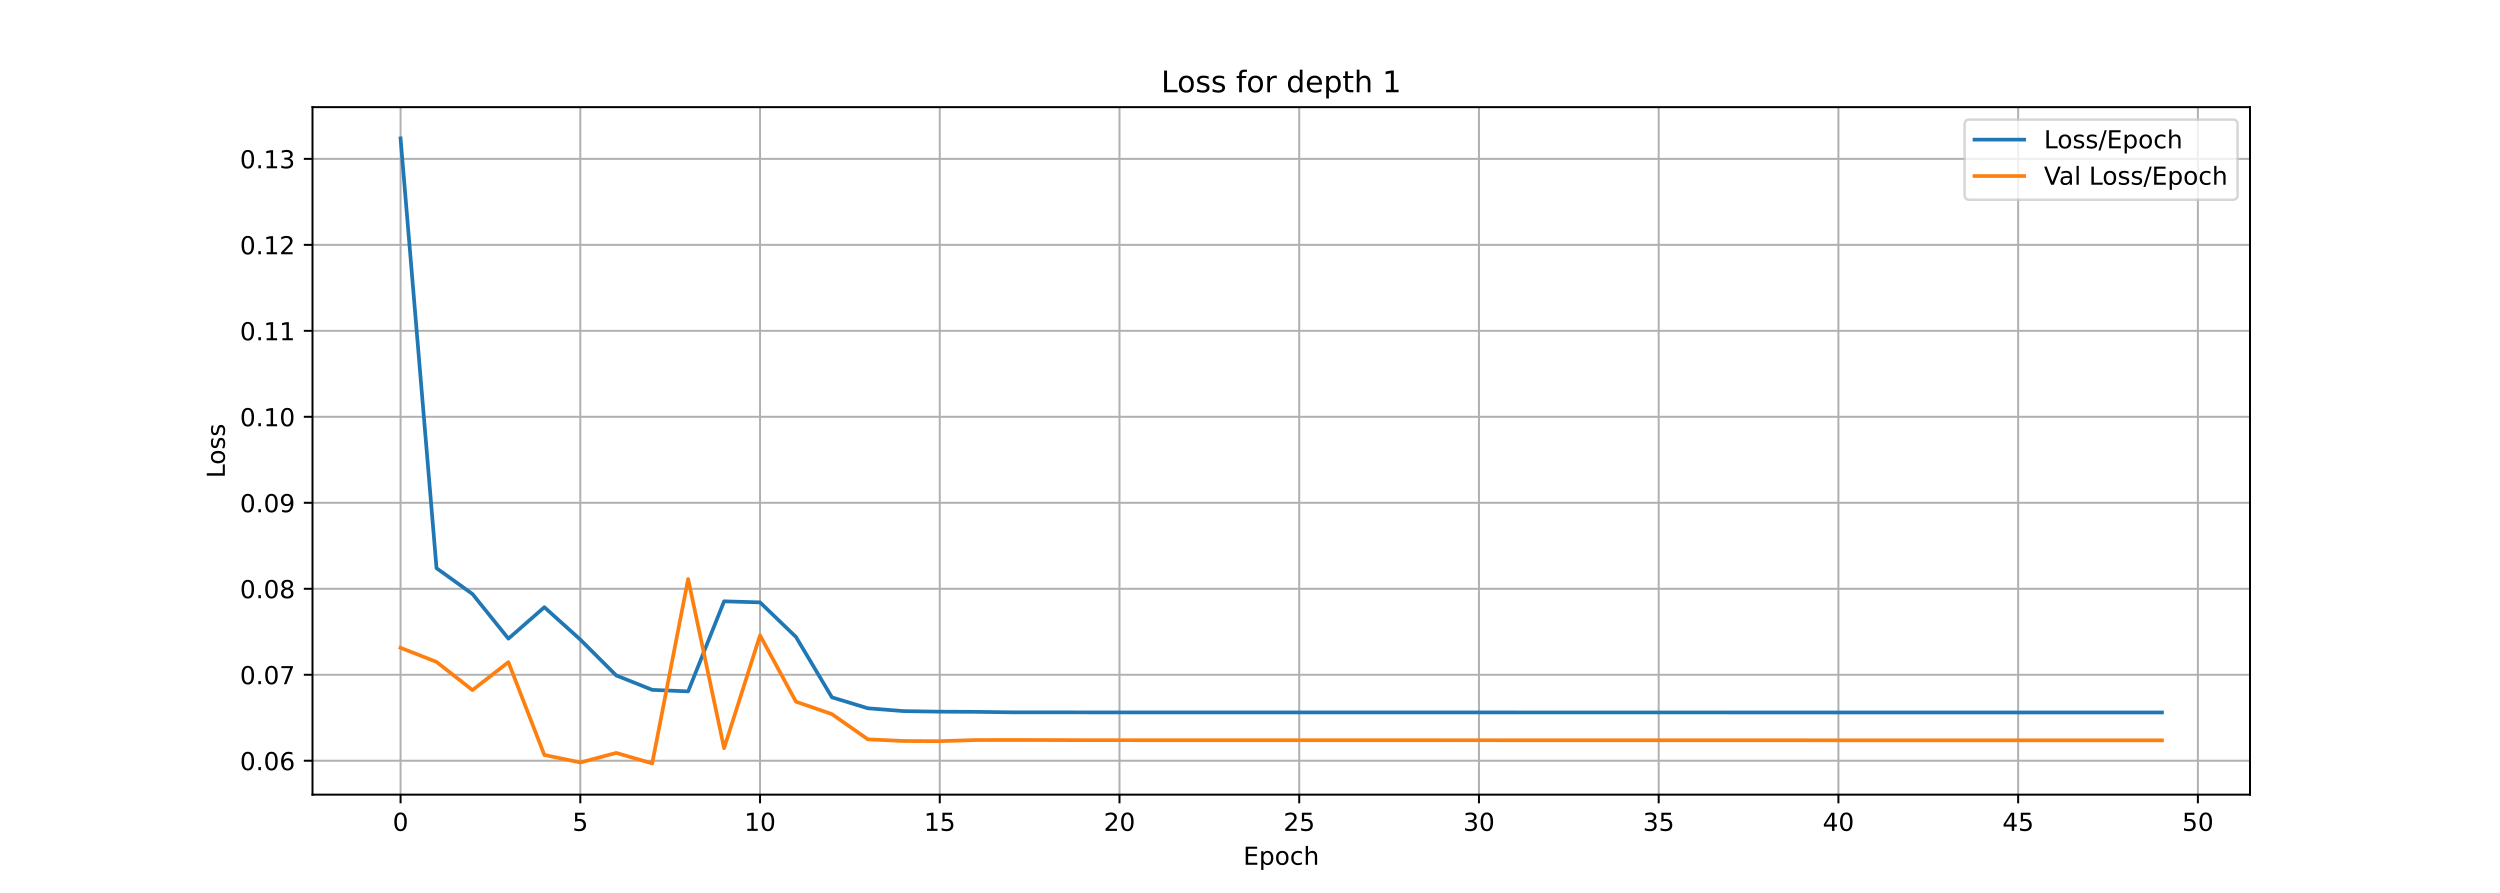
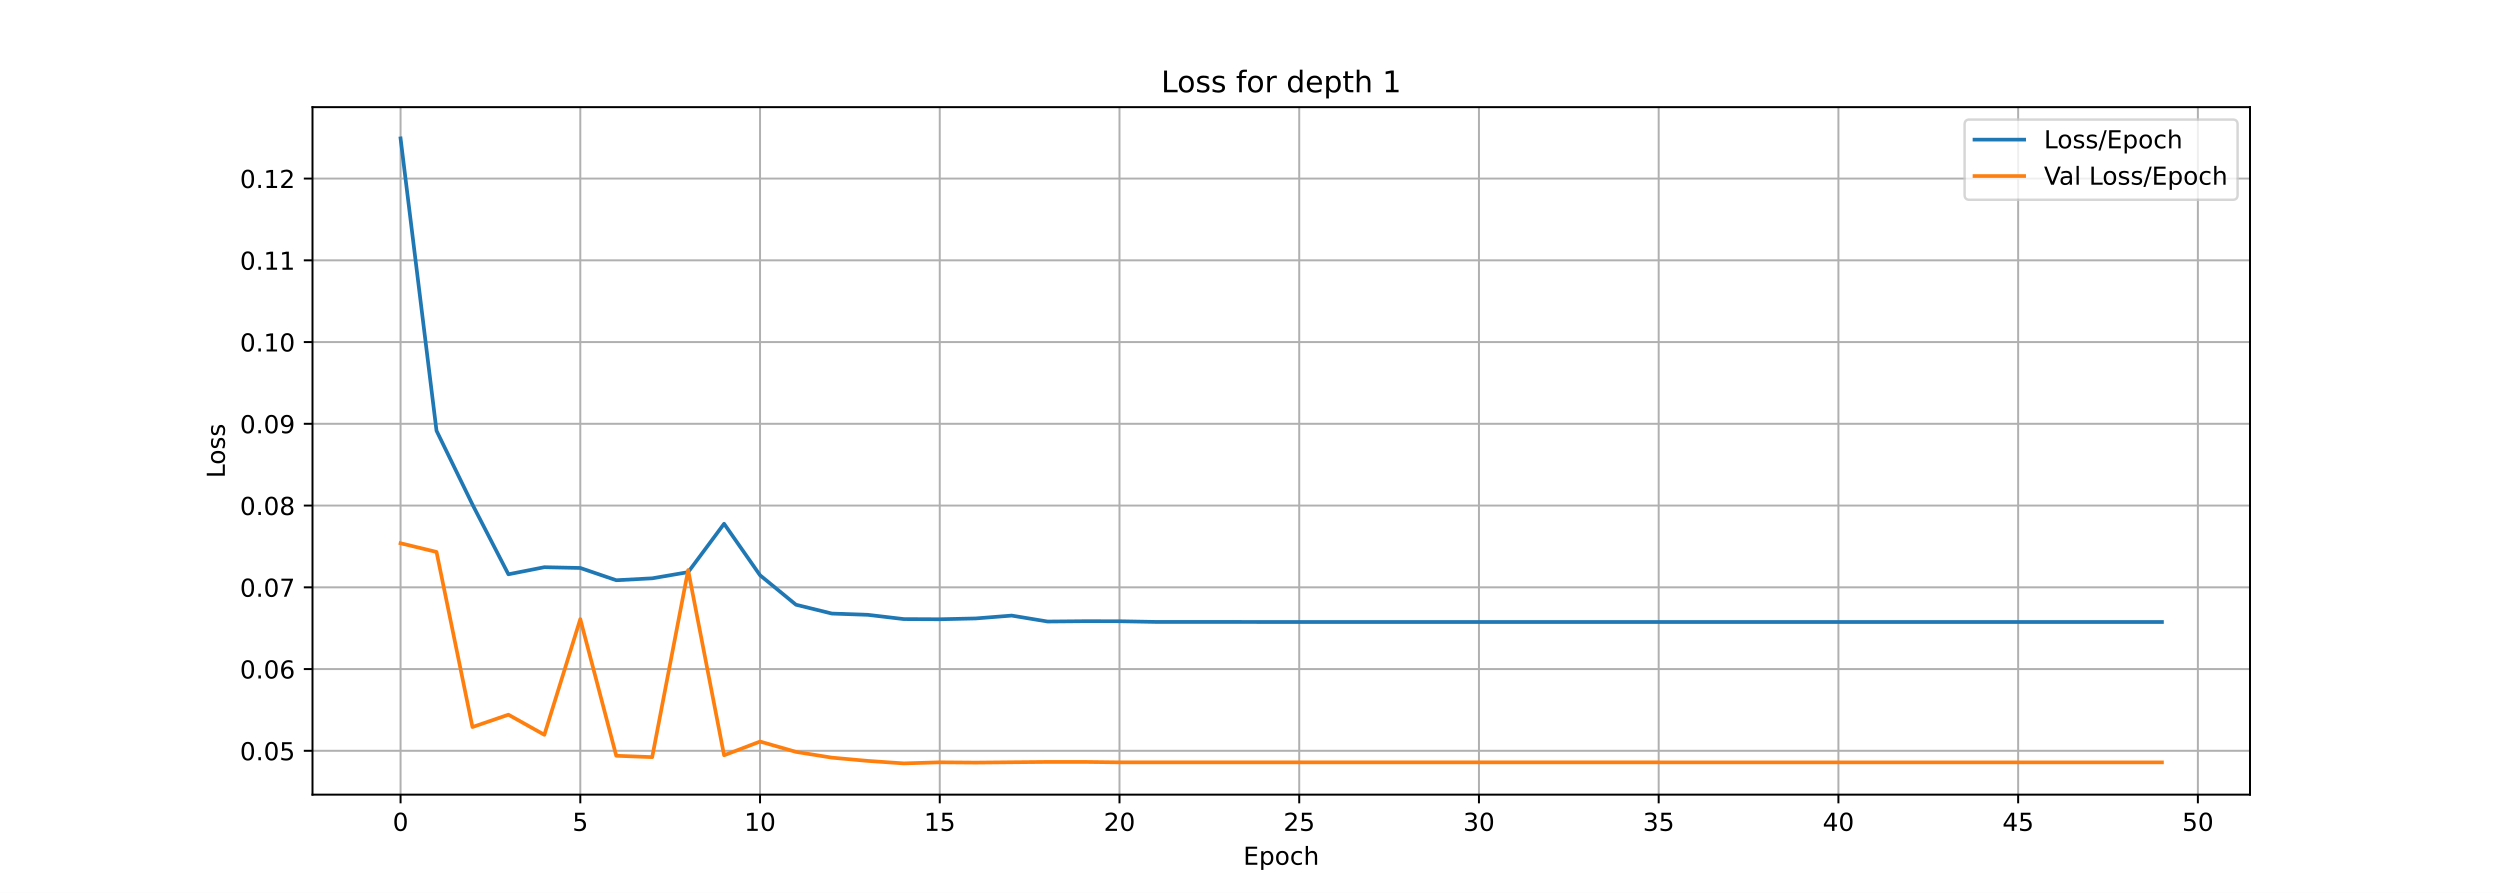
<svg xmlns="http://www.w3.org/2000/svg" xmlns:xlink="http://www.w3.org/1999/xlink" width="1008pt" height="360pt" viewBox="0 0 1008 360" version="1.1">
  <defs>
    <style type="text/css">*{stroke-linejoin: round; stroke-linecap: butt}</style>
  </defs>
  <g id="figure_1">
    <g id="patch_1">
      <path d="M 0 360  L 1008 360  L 1008 0  L 0 0  z " style="fill: #ffffff" />
    </g>
    <g id="axes_1">
      <g id="patch_2">
        <path d="M 126 320.4  L 907.2 320.4  L 907.2 43.2  L 126 43.2  z " style="fill: #ffffff" />
      </g>
      <g id="matplotlib.axis_1">
        <g id="xtick_1">
          <g id="line2d_1">
-             <path d="M 161.509 320.4  L 161.509 43.2  " clip-path="url(#p47cf709d6e)" style="fill: none; stroke: #b0b0b0; stroke-width: 0.8; stroke-linecap: square" />
+             <path d="M 161.509 320.4  L 161.509 43.2  " clip-path="url(#p92f59d6d10)" style="fill: none; stroke: #b0b0b0; stroke-width: 0.8; stroke-linecap: square" />
          </g>
          <g id="line2d_2">
            <defs>
-               <path id="m8cbb5b014b" d="M 0 0  L 0 3.5  " style="stroke: #000000; stroke-width: 0.8" />
+               <path id="m99f2c426d1" d="M 0 0  L 0 3.5  " style="stroke: #000000; stroke-width: 0.8" />
            </defs>
            <g>
-               <use xlink:href="#m8cbb5b014b" x="161.509" y="320.4" style="stroke: #000000; stroke-width: 0.8" />
+               <use xlink:href="#m99f2c426d1" x="161.509" y="320.4" style="stroke: #000000; stroke-width: 0.8" />
            </g>
          </g>
          <g id="text_1">
            <g transform="translate(158.3278 334.9984) scale(0.1 -0.1)">
              <defs>
                <path id="DejaVuSans-30" d="M 2034 4250  Q 1547 4250 1301 3770  Q 1056 3291 1056 2328  Q 1056 1369 1301 889  Q 1547 409 2034 409  Q 2525 409 2770 889  Q 3016 1369 3016 2328  Q 3016 3291 2770 3770  Q 2525 4250 2034 4250  z M 2034 4750  Q 2819 4750 3233 4129  Q 3647 3509 3647 2328  Q 3647 1150 3233 529  Q 2819 -91 2034 -91  Q 1250 -91 836 529  Q 422 1150 422 2328  Q 422 3509 836 4129  Q 1250 4750 2034 4750  z " transform="scale(0.015625)" />
              </defs>
              <use xlink:href="#DejaVuSans-30" />
            </g>
          </g>
        </g>
        <g id="xtick_2">
          <g id="line2d_3">
-             <path d="M 233.977 320.4  L 233.977 43.2  " clip-path="url(#p47cf709d6e)" style="fill: none; stroke: #b0b0b0; stroke-width: 0.8; stroke-linecap: square" />
+             <path d="M 233.977 320.4  L 233.977 43.2  " clip-path="url(#p92f59d6d10)" style="fill: none; stroke: #b0b0b0; stroke-width: 0.8; stroke-linecap: square" />
          </g>
          <g id="line2d_4">
            <g>
-               <use xlink:href="#m8cbb5b014b" x="233.977" y="320.4" style="stroke: #000000; stroke-width: 0.8" />
+               <use xlink:href="#m99f2c426d1" x="233.977" y="320.4" style="stroke: #000000; stroke-width: 0.8" />
            </g>
          </g>
          <g id="text_2">
            <g transform="translate(230.7954 334.9984) scale(0.1 -0.1)">
              <defs>
                <path id="DejaVuSans-35" d="M 691 4666  L 3169 4666  L 3169 4134  L 1269 4134  L 1269 2991  Q 1406 3038 1543 3061  Q 1681 3084 1819 3084  Q 2600 3084 3056 2656  Q 3513 2228 3513 1497  Q 3513 744 3044 326  Q 2575 -91 1722 -91  Q 1428 -91 1123 -41  Q 819 9 494 109  L 494 744  Q 775 591 1075 516  Q 1375 441 1709 441  Q 2250 441 2565 725  Q 2881 1009 2881 1497  Q 2881 1984 2565 2268  Q 2250 2553 1709 2553  Q 1456 2553 1204 2497  Q 953 2441 691 2322  L 691 4666  z " transform="scale(0.015625)" />
              </defs>
              <use xlink:href="#DejaVuSans-35" />
            </g>
          </g>
        </g>
        <g id="xtick_3">
          <g id="line2d_5">
-             <path d="M 306.444 320.4  L 306.444 43.2  " clip-path="url(#p47cf709d6e)" style="fill: none; stroke: #b0b0b0; stroke-width: 0.8; stroke-linecap: square" />
+             <path d="M 306.444 320.4  L 306.444 43.2  " clip-path="url(#p92f59d6d10)" style="fill: none; stroke: #b0b0b0; stroke-width: 0.8; stroke-linecap: square" />
          </g>
          <g id="line2d_6">
            <g>
-               <use xlink:href="#m8cbb5b014b" x="306.444" y="320.4" style="stroke: #000000; stroke-width: 0.8" />
+               <use xlink:href="#m99f2c426d1" x="306.444" y="320.4" style="stroke: #000000; stroke-width: 0.8" />
            </g>
          </g>
          <g id="text_3">
            <g transform="translate(300.0817 334.9984) scale(0.1 -0.1)">
              <defs>
                <path id="DejaVuSans-31" d="M 794 531  L 1825 531  L 1825 4091  L 703 3866  L 703 4441  L 1819 4666  L 2450 4666  L 2450 531  L 3481 531  L 3481 0  L 794 0  L 794 531  z " transform="scale(0.015625)" />
              </defs>
              <use xlink:href="#DejaVuSans-31" />
              <use xlink:href="#DejaVuSans-30" x="63.623" />
            </g>
          </g>
        </g>
        <g id="xtick_4">
          <g id="line2d_7">
-             <path d="M 378.912 320.4  L 378.912 43.2  " clip-path="url(#p47cf709d6e)" style="fill: none; stroke: #b0b0b0; stroke-width: 0.8; stroke-linecap: square" />
+             <path d="M 378.912 320.4  L 378.912 43.2  " clip-path="url(#p92f59d6d10)" style="fill: none; stroke: #b0b0b0; stroke-width: 0.8; stroke-linecap: square" />
          </g>
          <g id="line2d_8">
            <g>
-               <use xlink:href="#m8cbb5b014b" x="378.912" y="320.4" style="stroke: #000000; stroke-width: 0.8" />
+               <use xlink:href="#m99f2c426d1" x="378.912" y="320.4" style="stroke: #000000; stroke-width: 0.8" />
            </g>
          </g>
          <g id="text_4">
            <g transform="translate(372.5492 334.9984) scale(0.1 -0.1)">
              <use xlink:href="#DejaVuSans-31" />
              <use xlink:href="#DejaVuSans-35" x="63.623" />
            </g>
          </g>
        </g>
        <g id="xtick_5">
          <g id="line2d_9">
-             <path d="M 451.379 320.4  L 451.379 43.2  " clip-path="url(#p47cf709d6e)" style="fill: none; stroke: #b0b0b0; stroke-width: 0.8; stroke-linecap: square" />
+             <path d="M 451.379 320.4  L 451.379 43.2  " clip-path="url(#p92f59d6d10)" style="fill: none; stroke: #b0b0b0; stroke-width: 0.8; stroke-linecap: square" />
          </g>
          <g id="line2d_10">
            <g>
-               <use xlink:href="#m8cbb5b014b" x="451.379" y="320.4" style="stroke: #000000; stroke-width: 0.8" />
+               <use xlink:href="#m99f2c426d1" x="451.379" y="320.4" style="stroke: #000000; stroke-width: 0.8" />
            </g>
          </g>
          <g id="text_5">
            <g transform="translate(445.0167 334.9984) scale(0.1 -0.1)">
              <defs>
                <path id="DejaVuSans-32" d="M 1228 531  L 3431 531  L 3431 0  L 469 0  L 469 531  Q 828 903 1448 1529  Q 2069 2156 2228 2338  Q 2531 2678 2651 2914  Q 2772 3150 2772 3378  Q 2772 3750 2511 3984  Q 2250 4219 1831 4219  Q 1534 4219 1204 4116  Q 875 4013 500 3803  L 500 4441  Q 881 4594 1212 4672  Q 1544 4750 1819 4750  Q 2544 4750 2975 4387  Q 3406 4025 3406 3419  Q 3406 3131 3298 2873  Q 3191 2616 2906 2266  Q 2828 2175 2409 1742  Q 1991 1309 1228 531  z " transform="scale(0.015625)" />
              </defs>
              <use xlink:href="#DejaVuSans-32" />
              <use xlink:href="#DejaVuSans-30" x="63.623" />
            </g>
          </g>
        </g>
        <g id="xtick_6">
          <g id="line2d_11">
-             <path d="M 523.847 320.4  L 523.847 43.2  " clip-path="url(#p47cf709d6e)" style="fill: none; stroke: #b0b0b0; stroke-width: 0.8; stroke-linecap: square" />
+             <path d="M 523.847 320.4  L 523.847 43.2  " clip-path="url(#p92f59d6d10)" style="fill: none; stroke: #b0b0b0; stroke-width: 0.8; stroke-linecap: square" />
          </g>
          <g id="line2d_12">
            <g>
-               <use xlink:href="#m8cbb5b014b" x="523.847" y="320.4" style="stroke: #000000; stroke-width: 0.8" />
+               <use xlink:href="#m99f2c426d1" x="523.847" y="320.4" style="stroke: #000000; stroke-width: 0.8" />
            </g>
          </g>
          <g id="text_6">
            <g transform="translate(517.4843 334.9984) scale(0.1 -0.1)">
              <use xlink:href="#DejaVuSans-32" />
              <use xlink:href="#DejaVuSans-35" x="63.623" />
            </g>
          </g>
        </g>
        <g id="xtick_7">
          <g id="line2d_13">
-             <path d="M 596.314 320.4  L 596.314 43.2  " clip-path="url(#p47cf709d6e)" style="fill: none; stroke: #b0b0b0; stroke-width: 0.8; stroke-linecap: square" />
+             <path d="M 596.314 320.4  L 596.314 43.2  " clip-path="url(#p92f59d6d10)" style="fill: none; stroke: #b0b0b0; stroke-width: 0.8; stroke-linecap: square" />
          </g>
          <g id="line2d_14">
            <g>
-               <use xlink:href="#m8cbb5b014b" x="596.314" y="320.4" style="stroke: #000000; stroke-width: 0.8" />
+               <use xlink:href="#m99f2c426d1" x="596.314" y="320.4" style="stroke: #000000; stroke-width: 0.8" />
            </g>
          </g>
          <g id="text_7">
            <g transform="translate(589.9518 334.9984) scale(0.1 -0.1)">
              <defs>
                <path id="DejaVuSans-33" d="M 2597 2516  Q 3050 2419 3304 2112  Q 3559 1806 3559 1356  Q 3559 666 3084 287  Q 2609 -91 1734 -91  Q 1441 -91 1130 -33  Q 819 25 488 141  L 488 750  Q 750 597 1062 519  Q 1375 441 1716 441  Q 2309 441 2620 675  Q 2931 909 2931 1356  Q 2931 1769 2642 2001  Q 2353 2234 1838 2234  L 1294 2234  L 1294 2753  L 1863 2753  Q 2328 2753 2575 2939  Q 2822 3125 2822 3475  Q 2822 3834 2567 4026  Q 2313 4219 1838 4219  Q 1578 4219 1281 4162  Q 984 4106 628 3988  L 628 4550  Q 988 4650 1302 4700  Q 1616 4750 1894 4750  Q 2613 4750 3031 4423  Q 3450 4097 3450 3541  Q 3450 3153 3228 2886  Q 3006 2619 2597 2516  z " transform="scale(0.015625)" />
              </defs>
              <use xlink:href="#DejaVuSans-33" />
              <use xlink:href="#DejaVuSans-30" x="63.623" />
            </g>
          </g>
        </g>
        <g id="xtick_8">
          <g id="line2d_15">
-             <path d="M 668.782 320.4  L 668.782 43.2  " clip-path="url(#p47cf709d6e)" style="fill: none; stroke: #b0b0b0; stroke-width: 0.8; stroke-linecap: square" />
+             <path d="M 668.782 320.4  L 668.782 43.2  " clip-path="url(#p92f59d6d10)" style="fill: none; stroke: #b0b0b0; stroke-width: 0.8; stroke-linecap: square" />
          </g>
          <g id="line2d_16">
            <g>
-               <use xlink:href="#m8cbb5b014b" x="668.782" y="320.4" style="stroke: #000000; stroke-width: 0.8" />
+               <use xlink:href="#m99f2c426d1" x="668.782" y="320.4" style="stroke: #000000; stroke-width: 0.8" />
            </g>
          </g>
          <g id="text_8">
            <g transform="translate(662.4193 334.9984) scale(0.1 -0.1)">
              <use xlink:href="#DejaVuSans-33" />
              <use xlink:href="#DejaVuSans-35" x="63.623" />
            </g>
          </g>
        </g>
        <g id="xtick_9">
          <g id="line2d_17">
-             <path d="M 741.249 320.4  L 741.249 43.2  " clip-path="url(#p47cf709d6e)" style="fill: none; stroke: #b0b0b0; stroke-width: 0.8; stroke-linecap: square" />
+             <path d="M 741.249 320.4  L 741.249 43.2  " clip-path="url(#p92f59d6d10)" style="fill: none; stroke: #b0b0b0; stroke-width: 0.8; stroke-linecap: square" />
          </g>
          <g id="line2d_18">
            <g>
-               <use xlink:href="#m8cbb5b014b" x="741.249" y="320.4" style="stroke: #000000; stroke-width: 0.8" />
+               <use xlink:href="#m99f2c426d1" x="741.249" y="320.4" style="stroke: #000000; stroke-width: 0.8" />
            </g>
          </g>
          <g id="text_9">
            <g transform="translate(734.8869 334.9984) scale(0.1 -0.1)">
              <defs>
                <path id="DejaVuSans-34" d="M 2419 4116  L 825 1625  L 2419 1625  L 2419 4116  z M 2253 4666  L 3047 4666  L 3047 1625  L 3713 1625  L 3713 1100  L 3047 1100  L 3047 0  L 2419 0  L 2419 1100  L 313 1100  L 313 1709  L 2253 4666  z " transform="scale(0.015625)" />
              </defs>
              <use xlink:href="#DejaVuSans-34" />
              <use xlink:href="#DejaVuSans-30" x="63.623" />
            </g>
          </g>
        </g>
        <g id="xtick_10">
          <g id="line2d_19">
-             <path d="M 813.717 320.4  L 813.717 43.2  " clip-path="url(#p47cf709d6e)" style="fill: none; stroke: #b0b0b0; stroke-width: 0.8; stroke-linecap: square" />
+             <path d="M 813.717 320.4  L 813.717 43.2  " clip-path="url(#p92f59d6d10)" style="fill: none; stroke: #b0b0b0; stroke-width: 0.8; stroke-linecap: square" />
          </g>
          <g id="line2d_20">
            <g>
-               <use xlink:href="#m8cbb5b014b" x="813.717" y="320.4" style="stroke: #000000; stroke-width: 0.8" />
+               <use xlink:href="#m99f2c426d1" x="813.717" y="320.4" style="stroke: #000000; stroke-width: 0.8" />
            </g>
          </g>
          <g id="text_10">
            <g transform="translate(807.3544 334.9984) scale(0.1 -0.1)">
              <use xlink:href="#DejaVuSans-34" />
              <use xlink:href="#DejaVuSans-35" x="63.623" />
            </g>
          </g>
        </g>
        <g id="xtick_11">
          <g id="line2d_21">
-             <path d="M 886.184 320.4  L 886.184 43.2  " clip-path="url(#p47cf709d6e)" style="fill: none; stroke: #b0b0b0; stroke-width: 0.8; stroke-linecap: square" />
+             <path d="M 886.184 320.4  L 886.184 43.2  " clip-path="url(#p92f59d6d10)" style="fill: none; stroke: #b0b0b0; stroke-width: 0.8; stroke-linecap: square" />
          </g>
          <g id="line2d_22">
            <g>
-               <use xlink:href="#m8cbb5b014b" x="886.184" y="320.4" style="stroke: #000000; stroke-width: 0.8" />
+               <use xlink:href="#m99f2c426d1" x="886.184" y="320.4" style="stroke: #000000; stroke-width: 0.8" />
            </g>
          </g>
          <g id="text_11">
            <g transform="translate(879.8219 334.9984) scale(0.1 -0.1)">
              <use xlink:href="#DejaVuSans-35" />
              <use xlink:href="#DejaVuSans-30" x="63.623" />
            </g>
          </g>
        </g>
        <g id="text_12">
          <g transform="translate(501.2891 348.6766) scale(0.1 -0.1)">
            <defs>
              <path id="DejaVuSans-45" d="M 628 4666  L 3578 4666  L 3578 4134  L 1259 4134  L 1259 2753  L 3481 2753  L 3481 2222  L 1259 2222  L 1259 531  L 3634 531  L 3634 0  L 628 0  L 628 4666  z " transform="scale(0.015625)" />
              <path id="DejaVuSans-70" d="M 1159 525  L 1159 -1331  L 581 -1331  L 581 3500  L 1159 3500  L 1159 2969  Q 1341 3281 1617 3432  Q 1894 3584 2278 3584  Q 2916 3584 3314 3078  Q 3713 2572 3713 1747  Q 3713 922 3314 415  Q 2916 -91 2278 -91  Q 1894 -91 1617 61  Q 1341 213 1159 525  z M 3116 1747  Q 3116 2381 2855 2742  Q 2594 3103 2138 3103  Q 1681 3103 1420 2742  Q 1159 2381 1159 1747  Q 1159 1113 1420 752  Q 1681 391 2138 391  Q 2594 391 2855 752  Q 3116 1113 3116 1747  z " transform="scale(0.015625)" />
              <path id="DejaVuSans-6f" d="M 1959 3097  Q 1497 3097 1228 2736  Q 959 2375 959 1747  Q 959 1119 1226 758  Q 1494 397 1959 397  Q 2419 397 2687 759  Q 2956 1122 2956 1747  Q 2956 2369 2687 2733  Q 2419 3097 1959 3097  z M 1959 3584  Q 2709 3584 3137 3096  Q 3566 2609 3566 1747  Q 3566 888 3137 398  Q 2709 -91 1959 -91  Q 1206 -91 779 398  Q 353 888 353 1747  Q 353 2609 779 3096  Q 1206 3584 1959 3584  z " transform="scale(0.015625)" />
              <path id="DejaVuSans-63" d="M 3122 3366  L 3122 2828  Q 2878 2963 2633 3030  Q 2388 3097 2138 3097  Q 1578 3097 1268 2742  Q 959 2388 959 1747  Q 959 1106 1268 751  Q 1578 397 2138 397  Q 2388 397 2633 464  Q 2878 531 3122 666  L 3122 134  Q 2881 22 2623 -34  Q 2366 -91 2075 -91  Q 1284 -91 818 406  Q 353 903 353 1747  Q 353 2603 823 3093  Q 1294 3584 2113 3584  Q 2378 3584 2631 3529  Q 2884 3475 3122 3366  z " transform="scale(0.015625)" />
              <path id="DejaVuSans-68" d="M 3513 2113  L 3513 0  L 2938 0  L 2938 2094  Q 2938 2591 2744 2837  Q 2550 3084 2163 3084  Q 1697 3084 1428 2787  Q 1159 2491 1159 1978  L 1159 0  L 581 0  L 581 4863  L 1159 4863  L 1159 2956  Q 1366 3272 1645 3428  Q 1925 3584 2291 3584  Q 2894 3584 3203 3211  Q 3513 2838 3513 2113  z " transform="scale(0.015625)" />
            </defs>
            <use xlink:href="#DejaVuSans-45" />
            <use xlink:href="#DejaVuSans-70" x="63.184" />
            <use xlink:href="#DejaVuSans-6f" x="126.66" />
            <use xlink:href="#DejaVuSans-63" x="187.842" />
            <use xlink:href="#DejaVuSans-68" x="242.822" />
          </g>
        </g>
      </g>
      <g id="matplotlib.axis_2">
        <g id="ytick_1">
          <g id="line2d_23">
-             <path d="M 126 306.731  L 907.2 306.731  " clip-path="url(#p47cf709d6e)" style="fill: none; stroke: #b0b0b0; stroke-width: 0.8; stroke-linecap: square" />
+             <path d="M 126 302.733  L 907.2 302.733  " clip-path="url(#p92f59d6d10)" style="fill: none; stroke: #b0b0b0; stroke-width: 0.8; stroke-linecap: square" />
          </g>
          <g id="line2d_24">
            <defs>
-               <path id="mc4d6ea62c8" d="M 0 0  L -3.5 0  " style="stroke: #000000; stroke-width: 0.8" />
+               <path id="m2df6353b3f" d="M 0 0  L -3.5 0  " style="stroke: #000000; stroke-width: 0.8" />
            </defs>
            <g>
-               <use xlink:href="#mc4d6ea62c8" x="126" y="306.731" style="stroke: #000000; stroke-width: 0.8" />
+               <use xlink:href="#m2df6353b3f" x="126" y="302.733" style="stroke: #000000; stroke-width: 0.8" />
            </g>
          </g>
          <g id="text_13">
-             <g transform="translate(96.73438 310.5305) scale(0.1 -0.1)">
+             <g transform="translate(96.73438 306.5325) scale(0.1 -0.1)">
              <defs>
                <path id="DejaVuSans-2e" d="M 684 794  L 1344 794  L 1344 0  L 684 0  L 684 794  z " transform="scale(0.015625)" />
+               </defs>
+               <use xlink:href="#DejaVuSans-30" />
+               <use xlink:href="#DejaVuSans-2e" x="63.623" />
+               <use xlink:href="#DejaVuSans-30" x="95.41" />
+               <use xlink:href="#DejaVuSans-35" x="159.033" />
+             </g>
+           </g>
+         </g>
+         <g id="ytick_2">
+           <g id="line2d_25">
+             <path d="M 126 269.771  L 907.2 269.771  " clip-path="url(#p92f59d6d10)" style="fill: none; stroke: #b0b0b0; stroke-width: 0.8; stroke-linecap: square" />
+           </g>
+           <g id="line2d_26">
+             <g>
+               <use xlink:href="#m2df6353b3f" x="126" y="269.771" style="stroke: #000000; stroke-width: 0.8" />
+             </g>
+           </g>
+           <g id="text_14">
+             <g transform="translate(96.73438 273.5702) scale(0.1 -0.1)">
+               <defs>
                <path id="DejaVuSans-36" d="M 2113 2584  Q 1688 2584 1439 2293  Q 1191 2003 1191 1497  Q 1191 994 1439 701  Q 1688 409 2113 409  Q 2538 409 2786 701  Q 3034 994 3034 1497  Q 3034 2003 2786 2293  Q 2538 2584 2113 2584  z M 3366 4563  L 3366 3988  Q 3128 4100 2886 4159  Q 2644 4219 2406 4219  Q 1781 4219 1451 3797  Q 1122 3375 1075 2522  Q 1259 2794 1537 2939  Q 1816 3084 2150 3084  Q 2853 3084 3261 2657  Q 3669 2231 3669 1497  Q 3669 778 3244 343  Q 2819 -91 2113 -91  Q 1303 -91 875 529  Q 447 1150 447 2328  Q 447 3434 972 4092  Q 1497 4750 2381 4750  Q 2619 4750 2861 4703  Q 3103 4656 3366 4563  z " transform="scale(0.015625)" />
              </defs>
              <use xlink:href="#DejaVuSans-30" />
              <use xlink:href="#DejaVuSans-2e" x="63.623" />
              <use xlink:href="#DejaVuSans-30" x="95.41" />
              <use xlink:href="#DejaVuSans-36" x="159.033" />
            </g>
          </g>
        </g>
-         <g id="ytick_2">
-           <g id="line2d_25">
-             <path d="M 126 272.064  L 907.2 272.064  " clip-path="url(#p47cf709d6e)" style="fill: none; stroke: #b0b0b0; stroke-width: 0.8; stroke-linecap: square" />
-           </g>
-           <g id="line2d_26">
-             <g>
-               <use xlink:href="#mc4d6ea62c8" x="126" y="272.064" style="stroke: #000000; stroke-width: 0.8" />
-             </g>
-           </g>
-           <g id="text_14">
-             <g transform="translate(96.73438 275.8629) scale(0.1 -0.1)">
+         <g id="ytick_3">
+           <g id="line2d_27">
+             <path d="M 126 236.809  L 907.2 236.809  " clip-path="url(#p92f59d6d10)" style="fill: none; stroke: #b0b0b0; stroke-width: 0.8; stroke-linecap: square" />
+           </g>
+           <g id="line2d_28">
+             <g>
+               <use xlink:href="#m2df6353b3f" x="126" y="236.809" style="stroke: #000000; stroke-width: 0.8" />
+             </g>
+           </g>
+           <g id="text_15">
+             <g transform="translate(96.73438 240.6079) scale(0.1 -0.1)">
              <defs>
                <path id="DejaVuSans-37" d="M 525 4666  L 3525 4666  L 3525 4397  L 1831 0  L 1172 0  L 2766 4134  L 525 4134  L 525 4666  z " transform="scale(0.015625)" />
              </defs>
              <use xlink:href="#DejaVuSans-30" />
              <use xlink:href="#DejaVuSans-2e" x="63.623" />
              <use xlink:href="#DejaVuSans-30" x="95.41" />
              <use xlink:href="#DejaVuSans-37" x="159.033" />
            </g>
          </g>
        </g>
-         <g id="ytick_3">
-           <g id="line2d_27">
-             <path d="M 126 237.396  L 907.2 237.396  " clip-path="url(#p47cf709d6e)" style="fill: none; stroke: #b0b0b0; stroke-width: 0.8; stroke-linecap: square" />
-           </g>
-           <g id="line2d_28">
-             <g>
-               <use xlink:href="#mc4d6ea62c8" x="126" y="237.396" style="stroke: #000000; stroke-width: 0.8" />
-             </g>
-           </g>
-           <g id="text_15">
-             <g transform="translate(96.73438 241.1954) scale(0.1 -0.1)">
+         <g id="ytick_4">
+           <g id="line2d_29">
+             <path d="M 126 203.846  L 907.2 203.846  " clip-path="url(#p92f59d6d10)" style="fill: none; stroke: #b0b0b0; stroke-width: 0.8; stroke-linecap: square" />
+           </g>
+           <g id="line2d_30">
+             <g>
+               <use xlink:href="#m2df6353b3f" x="126" y="203.846" style="stroke: #000000; stroke-width: 0.8" />
+             </g>
+           </g>
+           <g id="text_16">
+             <g transform="translate(96.73438 207.6455) scale(0.1 -0.1)">
              <defs>
                <path id="DejaVuSans-38" d="M 2034 2216  Q 1584 2216 1326 1975  Q 1069 1734 1069 1313  Q 1069 891 1326 650  Q 1584 409 2034 409  Q 2484 409 2743 651  Q 3003 894 3003 1313  Q 3003 1734 2745 1975  Q 2488 2216 2034 2216  z M 1403 2484  Q 997 2584 770 2862  Q 544 3141 544 3541  Q 544 4100 942 4425  Q 1341 4750 2034 4750  Q 2731 4750 3128 4425  Q 3525 4100 3525 3541  Q 3525 3141 3298 2862  Q 3072 2584 2669 2484  Q 3125 2378 3379 2068  Q 3634 1759 3634 1313  Q 3634 634 3220 271  Q 2806 -91 2034 -91  Q 1263 -91 848 271  Q 434 634 434 1313  Q 434 1759 690 2068  Q 947 2378 1403 2484  z M 1172 3481  Q 1172 3119 1398 2916  Q 1625 2713 2034 2713  Q 2441 2713 2670 2916  Q 2900 3119 2900 3481  Q 2900 3844 2670 4047  Q 2441 4250 2034 4250  Q 1625 4250 1398 4047  Q 1172 3844 1172 3481  z " transform="scale(0.015625)" />
              </defs>
              <use xlink:href="#DejaVuSans-30" />
              <use xlink:href="#DejaVuSans-2e" x="63.623" />
              <use xlink:href="#DejaVuSans-30" x="95.41" />
              <use xlink:href="#DejaVuSans-38" x="159.033" />
            </g>
          </g>
        </g>
-         <g id="ytick_4">
-           <g id="line2d_29">
-             <path d="M 126 202.729  L 907.2 202.729  " clip-path="url(#p47cf709d6e)" style="fill: none; stroke: #b0b0b0; stroke-width: 0.8; stroke-linecap: square" />
-           </g>
-           <g id="line2d_30">
-             <g>
-               <use xlink:href="#mc4d6ea62c8" x="126" y="202.729" style="stroke: #000000; stroke-width: 0.8" />
-             </g>
-           </g>
-           <g id="text_16">
-             <g transform="translate(96.73438 206.5278) scale(0.1 -0.1)">
+         <g id="ytick_5">
+           <g id="line2d_31">
+             <path d="M 126 170.884  L 907.2 170.884  " clip-path="url(#p92f59d6d10)" style="fill: none; stroke: #b0b0b0; stroke-width: 0.8; stroke-linecap: square" />
+           </g>
+           <g id="line2d_32">
+             <g>
+               <use xlink:href="#m2df6353b3f" x="126" y="170.884" style="stroke: #000000; stroke-width: 0.8" />
+             </g>
+           </g>
+           <g id="text_17">
+             <g transform="translate(96.73438 174.6832) scale(0.1 -0.1)">
              <defs>
                <path id="DejaVuSans-39" d="M 703 97  L 703 672  Q 941 559 1184 500  Q 1428 441 1663 441  Q 2288 441 2617 861  Q 2947 1281 2994 2138  Q 2813 1869 2534 1725  Q 2256 1581 1919 1581  Q 1219 1581 811 2004  Q 403 2428 403 3163  Q 403 3881 828 4315  Q 1253 4750 1959 4750  Q 2769 4750 3195 4129  Q 3622 3509 3622 2328  Q 3622 1225 3098 567  Q 2575 -91 1691 -91  Q 1453 -91 1209 -44  Q 966 3 703 97  z M 1959 2075  Q 2384 2075 2632 2365  Q 2881 2656 2881 3163  Q 2881 3666 2632 3958  Q 2384 4250 1959 4250  Q 1534 4250 1286 3958  Q 1038 3666 1038 3163  Q 1038 2656 1286 2365  Q 1534 2075 1959 2075  z " transform="scale(0.015625)" />
              </defs>
              <use xlink:href="#DejaVuSans-30" />
              <use xlink:href="#DejaVuSans-2e" x="63.623" />
              <use xlink:href="#DejaVuSans-30" x="95.41" />
              <use xlink:href="#DejaVuSans-39" x="159.033" />
            </g>
          </g>
        </g>
-         <g id="ytick_5">
-           <g id="line2d_31">
-             <path d="M 126 168.061  L 907.2 168.061  " clip-path="url(#p47cf709d6e)" style="fill: none; stroke: #b0b0b0; stroke-width: 0.8; stroke-linecap: square" />
-           </g>
-           <g id="line2d_32">
-             <g>
-               <use xlink:href="#mc4d6ea62c8" x="126" y="168.061" style="stroke: #000000; stroke-width: 0.8" />
-             </g>
-           </g>
-           <g id="text_17">
-             <g transform="translate(96.73438 171.8603) scale(0.1 -0.1)">
+         <g id="ytick_6">
+           <g id="line2d_33">
+             <path d="M 126 137.922  L 907.2 137.922  " clip-path="url(#p92f59d6d10)" style="fill: none; stroke: #b0b0b0; stroke-width: 0.8; stroke-linecap: square" />
+           </g>
+           <g id="line2d_34">
+             <g>
+               <use xlink:href="#m2df6353b3f" x="126" y="137.922" style="stroke: #000000; stroke-width: 0.8" />
+             </g>
+           </g>
+           <g id="text_18">
+             <g transform="translate(96.73438 141.7209) scale(0.1 -0.1)">
              <use xlink:href="#DejaVuSans-30" />
              <use xlink:href="#DejaVuSans-2e" x="63.623" />
              <use xlink:href="#DejaVuSans-31" x="95.41" />
              <use xlink:href="#DejaVuSans-30" x="159.033" />
            </g>
          </g>
        </g>
-         <g id="ytick_6">
-           <g id="line2d_33">
-             <path d="M 126 133.393  L 907.2 133.393  " clip-path="url(#p47cf709d6e)" style="fill: none; stroke: #b0b0b0; stroke-width: 0.8; stroke-linecap: square" />
-           </g>
-           <g id="line2d_34">
-             <g>
-               <use xlink:href="#mc4d6ea62c8" x="126" y="133.393" style="stroke: #000000; stroke-width: 0.8" />
-             </g>
-           </g>
-           <g id="text_18">
-             <g transform="translate(96.73438 137.1927) scale(0.1 -0.1)">
+         <g id="ytick_7">
+           <g id="line2d_35">
+             <path d="M 126 104.959  L 907.2 104.959  " clip-path="url(#p92f59d6d10)" style="fill: none; stroke: #b0b0b0; stroke-width: 0.8; stroke-linecap: square" />
+           </g>
+           <g id="line2d_36">
+             <g>
+               <use xlink:href="#m2df6353b3f" x="126" y="104.959" style="stroke: #000000; stroke-width: 0.8" />
+             </g>
+           </g>
+           <g id="text_19">
+             <g transform="translate(96.73438 108.7585) scale(0.1 -0.1)">
              <use xlink:href="#DejaVuSans-30" />
              <use xlink:href="#DejaVuSans-2e" x="63.623" />
              <use xlink:href="#DejaVuSans-31" x="95.41" />
              <use xlink:href="#DejaVuSans-31" x="159.033" />
            </g>
          </g>
        </g>
-         <g id="ytick_7">
-           <g id="line2d_35">
-             <path d="M 126 98.726  L 907.2 98.726  " clip-path="url(#p47cf709d6e)" style="fill: none; stroke: #b0b0b0; stroke-width: 0.8; stroke-linecap: square" />
-           </g>
-           <g id="line2d_36">
-             <g>
-               <use xlink:href="#mc4d6ea62c8" x="126" y="98.726" style="stroke: #000000; stroke-width: 0.8" />
-             </g>
-           </g>
-           <g id="text_19">
-             <g transform="translate(96.73438 102.5252) scale(0.1 -0.1)">
+         <g id="ytick_8">
+           <g id="line2d_37">
+             <path d="M 126 71.997  L 907.2 71.997  " clip-path="url(#p92f59d6d10)" style="fill: none; stroke: #b0b0b0; stroke-width: 0.8; stroke-linecap: square" />
+           </g>
+           <g id="line2d_38">
+             <g>
+               <use xlink:href="#m2df6353b3f" x="126" y="71.997" style="stroke: #000000; stroke-width: 0.8" />
+             </g>
+           </g>
+           <g id="text_20">
+             <g transform="translate(96.73438 75.79619) scale(0.1 -0.1)">
              <use xlink:href="#DejaVuSans-30" />
              <use xlink:href="#DejaVuSans-2e" x="63.623" />
              <use xlink:href="#DejaVuSans-31" x="95.41" />
              <use xlink:href="#DejaVuSans-32" x="159.033" />
-             </g>
-           </g>
-         </g>
-         <g id="ytick_8">
-           <g id="line2d_37">
-             <path d="M 126 64.058  L 907.2 64.058  " clip-path="url(#p47cf709d6e)" style="fill: none; stroke: #b0b0b0; stroke-width: 0.8; stroke-linecap: square" />
-           </g>
-           <g id="line2d_38">
-             <g>
-               <use xlink:href="#mc4d6ea62c8" x="126" y="64.058" style="stroke: #000000; stroke-width: 0.8" />
-             </g>
-           </g>
-           <g id="text_20">
-             <g transform="translate(96.73438 67.85762) scale(0.1 -0.1)">
-               <use xlink:href="#DejaVuSans-30" />
-               <use xlink:href="#DejaVuSans-2e" x="63.623" />
-               <use xlink:href="#DejaVuSans-31" x="95.41" />
-               <use xlink:href="#DejaVuSans-33" x="159.033" />
            </g>
          </g>
        </g>
        <g id="text_21">
          <g transform="translate(90.65469 192.7672) rotate(-90) scale(0.1 -0.1)">
            <defs>
              <path id="DejaVuSans-4c" d="M 628 4666  L 1259 4666  L 1259 531  L 3531 531  L 3531 0  L 628 0  L 628 4666  z " transform="scale(0.015625)" />
              <path id="DejaVuSans-73" d="M 2834 3397  L 2834 2853  Q 2591 2978 2328 3040  Q 2066 3103 1784 3103  Q 1356 3103 1142 2972  Q 928 2841 928 2578  Q 928 2378 1081 2264  Q 1234 2150 1697 2047  L 1894 2003  Q 2506 1872 2764 1633  Q 3022 1394 3022 966  Q 3022 478 2636 193  Q 2250 -91 1575 -91  Q 1294 -91 989 -36  Q 684 19 347 128  L 347 722  Q 666 556 975 473  Q 1284 391 1588 391  Q 1994 391 2212 530  Q 2431 669 2431 922  Q 2431 1156 2273 1281  Q 2116 1406 1581 1522  L 1381 1569  Q 847 1681 609 1914  Q 372 2147 372 2553  Q 372 3047 722 3315  Q 1072 3584 1716 3584  Q 2034 3584 2315 3537  Q 2597 3491 2834 3397  z " transform="scale(0.015625)" />
            </defs>
            <use xlink:href="#DejaVuSans-4c" />
            <use xlink:href="#DejaVuSans-6f" x="53.963" />
            <use xlink:href="#DejaVuSans-73" x="115.145" />
            <use xlink:href="#DejaVuSans-73" x="167.244" />
          </g>
        </g>
      </g>
      <g id="line2d_39">
-         <path d="M 161.509 55.8  L 176.003 229.088  L 190.496 239.502  L 204.99 257.503  L 219.483 244.831  L 233.977 257.873  L 248.47 272.343  L 262.964 278.149  L 277.457 278.765  L 291.951 242.452  L 306.444 242.874  L 320.938 256.82  L 335.431 281.167  L 349.925 285.584  L 364.418 286.722  L 378.912 286.946  L 393.405 287.015  L 407.899 287.208  L 422.392 287.211  L 436.886 287.228  L 451.379 287.24  L 465.873 287.24  L 480.366 287.241  L 494.86 287.242  L 509.353 287.243  L 523.847 287.242  L 538.34 287.246  L 552.834 287.246  L 567.327 287.246  L 581.821 287.248  L 596.314 287.25  L 610.808 287.25  L 625.301 287.251  L 639.795 287.253  L 654.288 287.253  L 668.782 287.253  L 683.275 287.254  L 697.769 287.256  L 712.262 287.258  L 726.756 287.259  L 741.249 287.26  L 755.743 287.259  L 770.236 287.262  L 784.73 287.263  L 799.223 287.264  L 813.717 287.265  L 828.21 287.267  L 842.704 287.268  L 857.197 287.268  L 871.691 287.27  " clip-path="url(#p47cf709d6e)" style="fill: none; stroke: #1f77b4; stroke-width: 1.5; stroke-linecap: square" />
+         <path d="M 161.509 55.8  L 176.003 173.672  L 190.496 203.426  L 204.99 231.55  L 219.483 228.697  L 233.977 229.007  L 248.47 233.951  L 262.964 233.177  L 277.457 230.691  L 291.951 211.181  L 306.444 231.938  L 320.938 243.828  L 335.431 247.392  L 349.925 247.901  L 364.418 249.617  L 378.912 249.69  L 393.405 249.356  L 407.899 248.204  L 422.392 250.603  L 436.886 250.472  L 451.379 250.485  L 465.873 250.756  L 480.366 250.769  L 494.86 250.769  L 509.353 250.783  L 523.847 250.782  L 538.34 250.783  L 552.834 250.782  L 567.327 250.783  L 581.821 250.784  L 596.314 250.785  L 610.808 250.784  L 625.301 250.785  L 639.795 250.786  L 654.288 250.786  L 668.782 250.786  L 683.275 250.787  L 697.769 250.787  L 712.262 250.787  L 726.756 250.787  L 741.249 250.788  L 755.743 250.788  L 770.236 250.788  L 784.73 250.788  L 799.223 250.787  L 813.717 250.789  L 828.21 250.79  L 842.704 250.79  L 857.197 250.789  L 871.691 250.791  " clip-path="url(#p92f59d6d10)" style="fill: none; stroke: #1f77b4; stroke-width: 1.5; stroke-linecap: square" />
      </g>
      <g id="line2d_40">
-         <path d="M 161.509 261.191  L 176.003 266.888  L 190.496 278.245  L 204.99 266.975  L 219.483 304.413  L 233.977 307.424  L 248.47 303.578  L 262.964 307.8  L 277.457 233.464  L 291.951 301.667  L 306.444 256.185  L 320.938 282.922  L 335.431 287.941  L 349.925 298.103  L 364.418 298.771  L 378.912 298.844  L 393.405 298.382  L 407.899 298.373  L 422.392 298.383  L 436.886 298.434  L 451.379 298.436  L 465.873 298.442  L 480.366 298.445  L 494.86 298.442  L 509.353 298.444  L 523.847 298.44  L 538.34 298.449  L 552.834 298.455  L 567.327 298.452  L 581.821 298.459  L 596.314 298.463  L 610.808 298.468  L 625.301 298.469  L 639.795 298.471  L 654.288 298.475  L 668.782 298.474  L 683.275 298.481  L 697.769 298.483  L 712.262 298.484  L 726.756 298.485  L 741.249 298.492  L 755.743 298.5  L 770.236 298.496  L 784.73 298.498  L 799.223 298.503  L 813.717 298.5  L 828.21 298.502  L 842.704 298.502  L 857.197 298.505  L 871.691 298.504  " clip-path="url(#p47cf709d6e)" style="fill: none; stroke: #ff7f0e; stroke-width: 1.5; stroke-linecap: square" />
+         <path d="M 161.509 219.045  L 176.003 222.55  L 190.496 293.137  L 204.99 288.166  L 219.483 296.275  L 233.977 249.631  L 248.47 304.724  L 262.964 305.274  L 277.457 229.859  L 291.951 304.52  L 306.444 298.996  L 320.938 303.161  L 335.431 305.486  L 349.925 306.799  L 364.418 307.8  L 378.912 307.366  L 393.405 307.48  L 407.899 307.339  L 422.392 307.208  L 436.886 307.202  L 451.379 307.382  L 465.873 307.378  L 480.366 307.383  L 494.86 307.379  L 509.353 307.38  L 523.847 307.381  L 538.34 307.382  L 552.834 307.381  L 567.327 307.382  L 581.821 307.381  L 596.314 307.382  L 610.808 307.382  L 625.301 307.382  L 639.795 307.382  L 654.288 307.382  L 668.782 307.383  L 683.275 307.384  L 697.769 307.383  L 712.262 307.384  L 726.756 307.383  L 741.249 307.384  L 755.743 307.384  L 770.236 307.385  L 784.73 307.384  L 799.223 307.384  L 813.717 307.385  L 828.21 307.386  L 842.704 307.385  L 857.197 307.385  L 871.691 307.386  " clip-path="url(#p92f59d6d10)" style="fill: none; stroke: #ff7f0e; stroke-width: 1.5; stroke-linecap: square" />
      </g>
      <g id="patch_3">
        <path d="M 126 320.4  L 126 43.2  " style="fill: none; stroke: #000000; stroke-width: 0.8; stroke-linejoin: miter; stroke-linecap: square" />
      </g>
      <g id="patch_4">
        <path d="M 907.2 320.4  L 907.2 43.2  " style="fill: none; stroke: #000000; stroke-width: 0.8; stroke-linejoin: miter; stroke-linecap: square" />
      </g>
      <g id="patch_5">
        <path d="M 126 320.4  L 907.2 320.4  " style="fill: none; stroke: #000000; stroke-width: 0.8; stroke-linejoin: miter; stroke-linecap: square" />
      </g>
      <g id="patch_6">
        <path d="M 126 43.2  L 907.2 43.2  " style="fill: none; stroke: #000000; stroke-width: 0.8; stroke-linejoin: miter; stroke-linecap: square" />
      </g>
      <g id="text_22">
        <g transform="translate(468.1866 37.2) scale(0.12 -0.12)">
          <defs>
            <path id="DejaVuSans-20" transform="scale(0.015625)" />
            <path id="DejaVuSans-66" d="M 2375 4863  L 2375 4384  L 1825 4384  Q 1516 4384 1395 4259  Q 1275 4134 1275 3809  L 1275 3500  L 2222 3500  L 2222 3053  L 1275 3053  L 1275 0  L 697 0  L 697 3053  L 147 3053  L 147 3500  L 697 3500  L 697 3744  Q 697 4328 969 4595  Q 1241 4863 1831 4863  L 2375 4863  z " transform="scale(0.015625)" />
            <path id="DejaVuSans-72" d="M 2631 2963  Q 2534 3019 2420 3045  Q 2306 3072 2169 3072  Q 1681 3072 1420 2755  Q 1159 2438 1159 1844  L 1159 0  L 581 0  L 581 3500  L 1159 3500  L 1159 2956  Q 1341 3275 1631 3429  Q 1922 3584 2338 3584  Q 2397 3584 2469 3576  Q 2541 3569 2628 3553  L 2631 2963  z " transform="scale(0.015625)" />
            <path id="DejaVuSans-64" d="M 2906 2969  L 2906 4863  L 3481 4863  L 3481 0  L 2906 0  L 2906 525  Q 2725 213 2448 61  Q 2172 -91 1784 -91  Q 1150 -91 751 415  Q 353 922 353 1747  Q 353 2572 751 3078  Q 1150 3584 1784 3584  Q 2172 3584 2448 3432  Q 2725 3281 2906 2969  z M 947 1747  Q 947 1113 1208 752  Q 1469 391 1925 391  Q 2381 391 2643 752  Q 2906 1113 2906 1747  Q 2906 2381 2643 2742  Q 2381 3103 1925 3103  Q 1469 3103 1208 2742  Q 947 2381 947 1747  z " transform="scale(0.015625)" />
            <path id="DejaVuSans-65" d="M 3597 1894  L 3597 1613  L 953 1613  Q 991 1019 1311 708  Q 1631 397 2203 397  Q 2534 397 2845 478  Q 3156 559 3463 722  L 3463 178  Q 3153 47 2828 -22  Q 2503 -91 2169 -91  Q 1331 -91 842 396  Q 353 884 353 1716  Q 353 2575 817 3079  Q 1281 3584 2069 3584  Q 2775 3584 3186 3129  Q 3597 2675 3597 1894  z M 3022 2063  Q 3016 2534 2758 2815  Q 2500 3097 2075 3097  Q 1594 3097 1305 2825  Q 1016 2553 972 2059  L 3022 2063  z " transform="scale(0.015625)" />
            <path id="DejaVuSans-74" d="M 1172 4494  L 1172 3500  L 2356 3500  L 2356 3053  L 1172 3053  L 1172 1153  Q 1172 725 1289 603  Q 1406 481 1766 481  L 2356 481  L 2356 0  L 1766 0  Q 1100 0 847 248  Q 594 497 594 1153  L 594 3053  L 172 3053  L 172 3500  L 594 3500  L 594 4494  L 1172 4494  z " transform="scale(0.015625)" />
          </defs>
          <use xlink:href="#DejaVuSans-4c" />
          <use xlink:href="#DejaVuSans-6f" x="53.963" />
          <use xlink:href="#DejaVuSans-73" x="115.145" />
          <use xlink:href="#DejaVuSans-73" x="167.244" />
          <use xlink:href="#DejaVuSans-20" x="219.344" />
          <use xlink:href="#DejaVuSans-66" x="251.131" />
          <use xlink:href="#DejaVuSans-6f" x="286.336" />
          <use xlink:href="#DejaVuSans-72" x="347.518" />
          <use xlink:href="#DejaVuSans-20" x="388.631" />
          <use xlink:href="#DejaVuSans-64" x="420.418" />
          <use xlink:href="#DejaVuSans-65" x="483.895" />
          <use xlink:href="#DejaVuSans-70" x="545.418" />
          <use xlink:href="#DejaVuSans-74" x="608.895" />
          <use xlink:href="#DejaVuSans-68" x="648.104" />
          <use xlink:href="#DejaVuSans-20" x="711.482" />
          <use xlink:href="#DejaVuSans-31" x="743.27" />
        </g>
      </g>
      <g id="legend_1">
        <g id="patch_7">
          <path d="M 794.125 80.556  L 900.2 80.556  Q 902.2 80.556 902.2 78.556  L 902.2 50.2  Q 902.2 48.2 900.2 48.2  L 794.125 48.2  Q 792.125 48.2 792.125 50.2  L 792.125 78.556  Q 792.125 80.556 794.125 80.556  z " style="fill: #ffffff; opacity: 0.8; stroke: #cccccc; stroke-linejoin: miter" />
        </g>
        <g id="line2d_41">
          <path d="M 796.125 56.298  L 806.125 56.298  L 816.125 56.298  " style="fill: none; stroke: #1f77b4; stroke-width: 1.5; stroke-linecap: square" />
        </g>
        <g id="text_23">
          <g transform="translate(824.125 59.79844) scale(0.1 -0.1)">
            <defs>
              <path id="DejaVuSans-2f" d="M 1625 4666  L 2156 4666  L 531 -594  L 0 -594  L 1625 4666  z " transform="scale(0.015625)" />
            </defs>
            <use xlink:href="#DejaVuSans-4c" />
            <use xlink:href="#DejaVuSans-6f" x="53.963" />
            <use xlink:href="#DejaVuSans-73" x="115.145" />
            <use xlink:href="#DejaVuSans-73" x="167.244" />
            <use xlink:href="#DejaVuSans-2f" x="219.344" />
            <use xlink:href="#DejaVuSans-45" x="253.035" />
            <use xlink:href="#DejaVuSans-70" x="316.219" />
            <use xlink:href="#DejaVuSans-6f" x="379.695" />
            <use xlink:href="#DejaVuSans-63" x="440.877" />
            <use xlink:href="#DejaVuSans-68" x="495.857" />
          </g>
        </g>
        <g id="line2d_42">
          <path d="M 796.125 70.977  L 806.125 70.977  L 816.125 70.977  " style="fill: none; stroke: #ff7f0e; stroke-width: 1.5; stroke-linecap: square" />
        </g>
        <g id="text_24">
          <g transform="translate(824.125 74.47656) scale(0.1 -0.1)">
            <defs>
              <path id="DejaVuSans-56" d="M 1831 0  L 50 4666  L 709 4666  L 2188 738  L 3669 4666  L 4325 4666  L 2547 0  L 1831 0  z " transform="scale(0.015625)" />
              <path id="DejaVuSans-61" d="M 2194 1759  Q 1497 1759 1228 1600  Q 959 1441 959 1056  Q 959 750 1161 570  Q 1363 391 1709 391  Q 2188 391 2477 730  Q 2766 1069 2766 1631  L 2766 1759  L 2194 1759  z M 3341 1997  L 3341 0  L 2766 0  L 2766 531  Q 2569 213 2275 61  Q 1981 -91 1556 -91  Q 1019 -91 701 211  Q 384 513 384 1019  Q 384 1609 779 1909  Q 1175 2209 1959 2209  L 2766 2209  L 2766 2266  Q 2766 2663 2505 2880  Q 2244 3097 1772 3097  Q 1472 3097 1187 3025  Q 903 2953 641 2809  L 641 3341  Q 956 3463 1253 3523  Q 1550 3584 1831 3584  Q 2591 3584 2966 3190  Q 3341 2797 3341 1997  z " transform="scale(0.015625)" />
              <path id="DejaVuSans-6c" d="M 603 4863  L 1178 4863  L 1178 0  L 603 0  L 603 4863  z " transform="scale(0.015625)" />
            </defs>
            <use xlink:href="#DejaVuSans-56" />
            <use xlink:href="#DejaVuSans-61" x="60.658" />
            <use xlink:href="#DejaVuSans-6c" x="121.938" />
            <use xlink:href="#DejaVuSans-20" x="149.721" />
            <use xlink:href="#DejaVuSans-4c" x="181.508" />
            <use xlink:href="#DejaVuSans-6f" x="235.471" />
            <use xlink:href="#DejaVuSans-73" x="296.652" />
            <use xlink:href="#DejaVuSans-73" x="348.752" />
            <use xlink:href="#DejaVuSans-2f" x="400.852" />
            <use xlink:href="#DejaVuSans-45" x="434.543" />
            <use xlink:href="#DejaVuSans-70" x="497.727" />
            <use xlink:href="#DejaVuSans-6f" x="561.203" />
            <use xlink:href="#DejaVuSans-63" x="622.385" />
            <use xlink:href="#DejaVuSans-68" x="677.365" />
          </g>
        </g>
      </g>
    </g>
  </g>
  <defs>
-     <clipPath id="p47cf709d6e">
+     <clipPath id="p92f59d6d10">
      <rect x="126" y="43.2" width="781.2" height="277.2" />
    </clipPath>
  </defs>
</svg>
